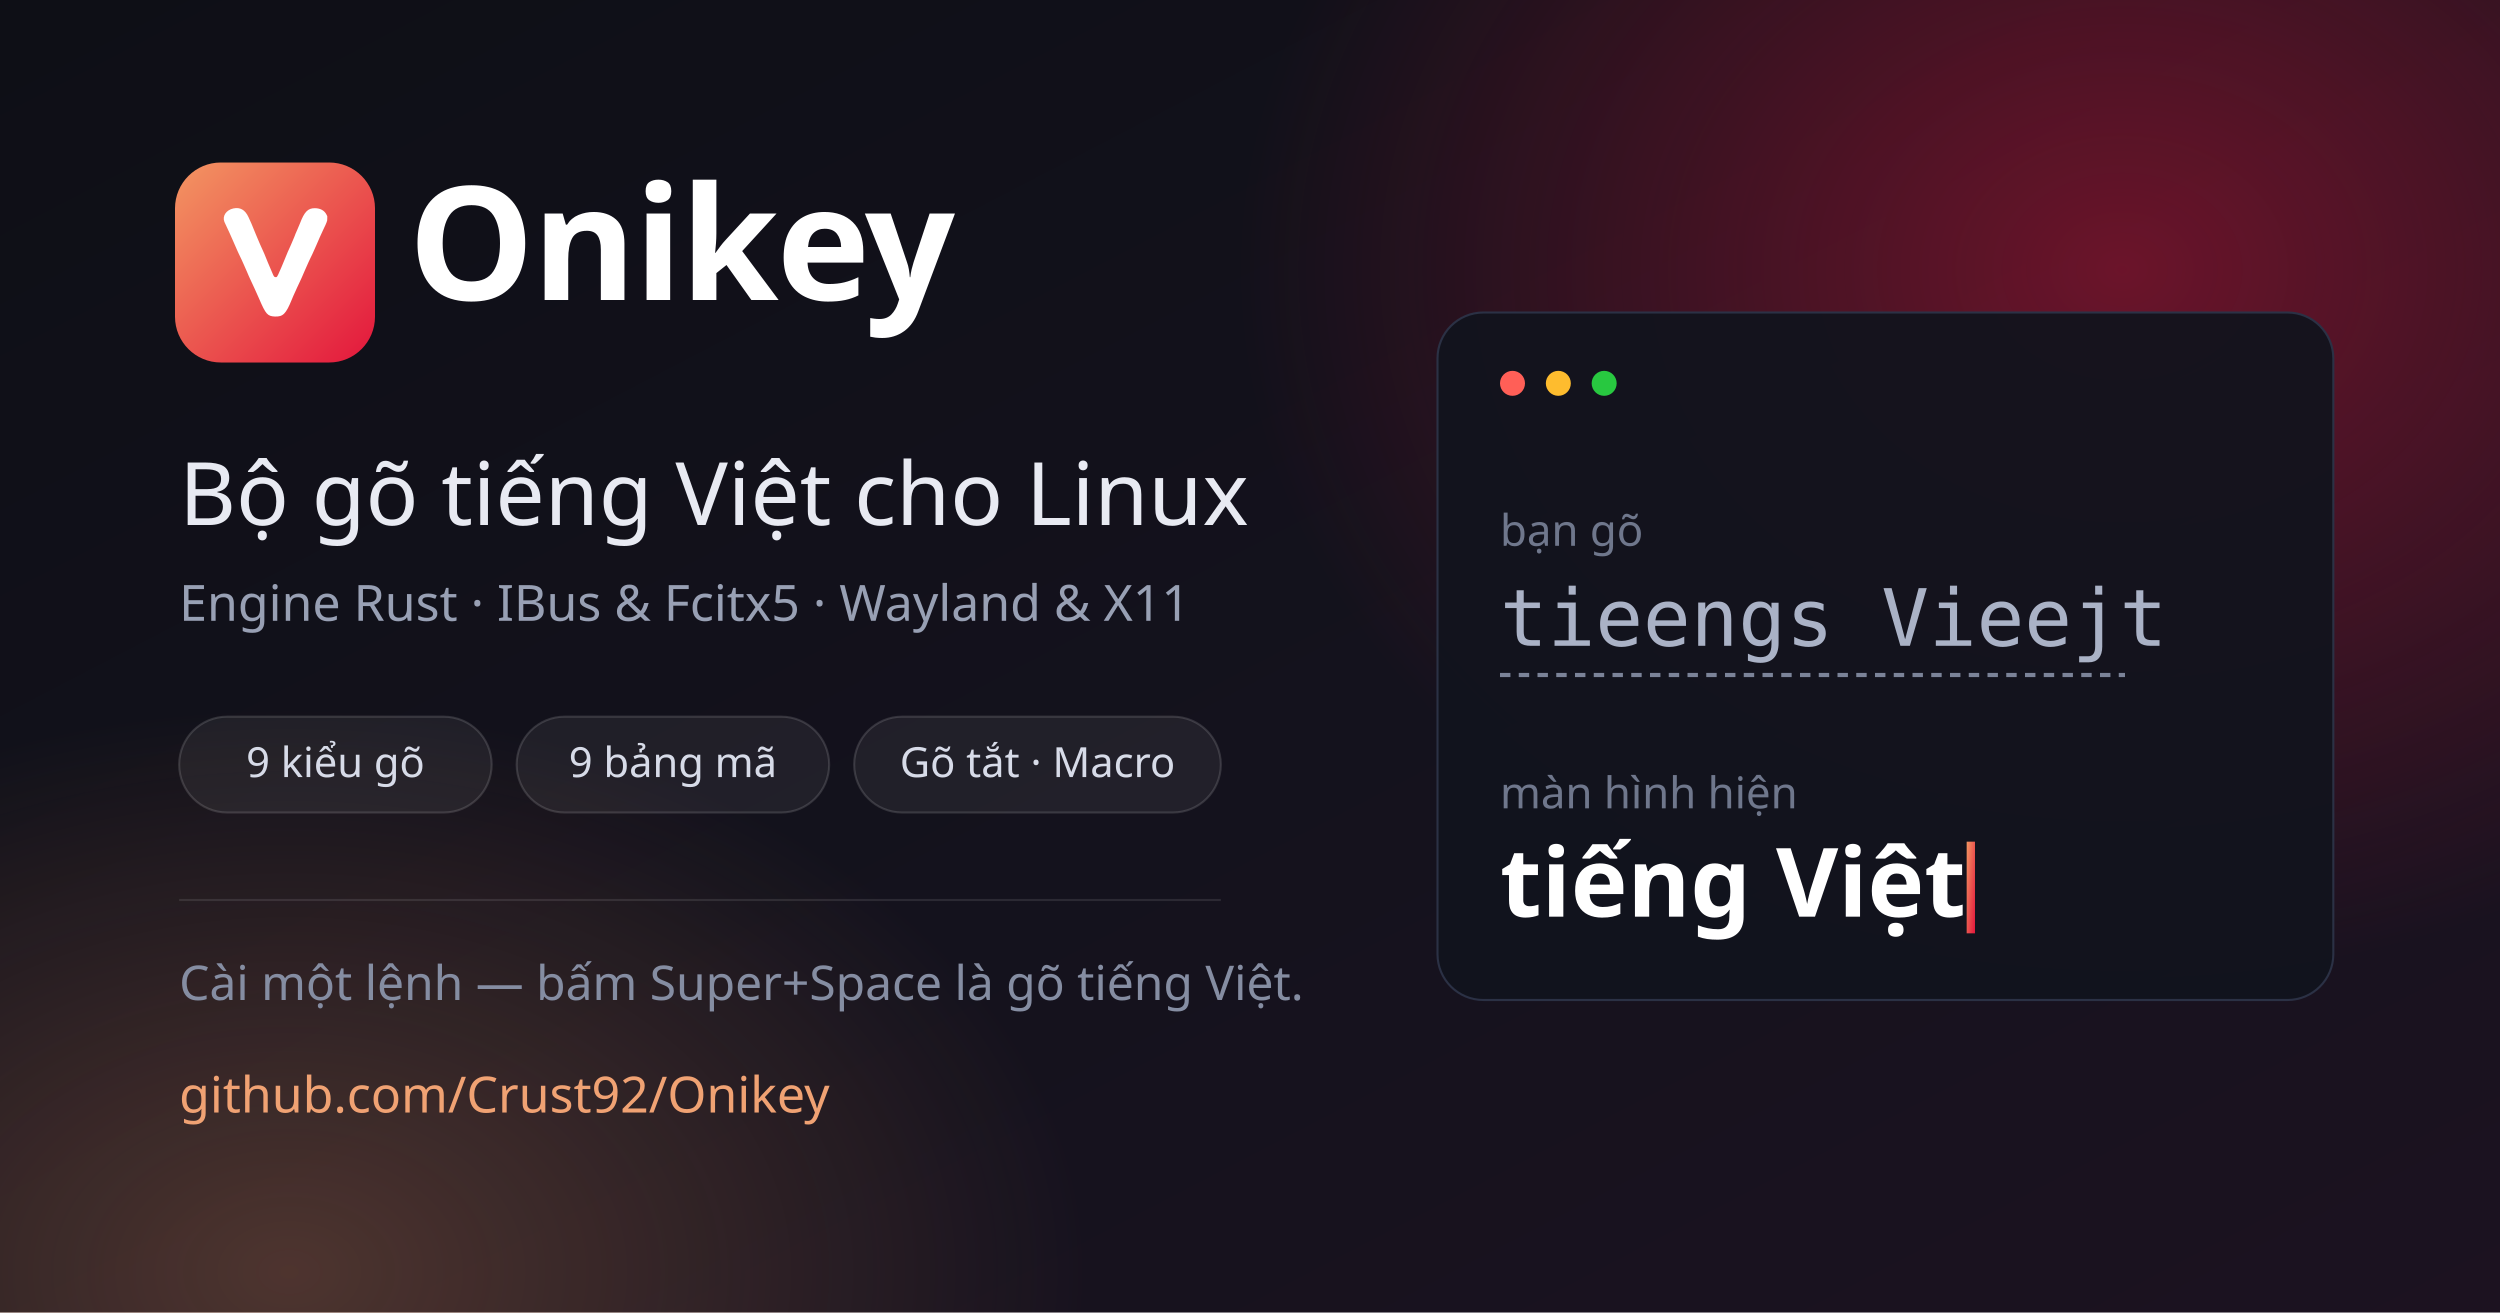
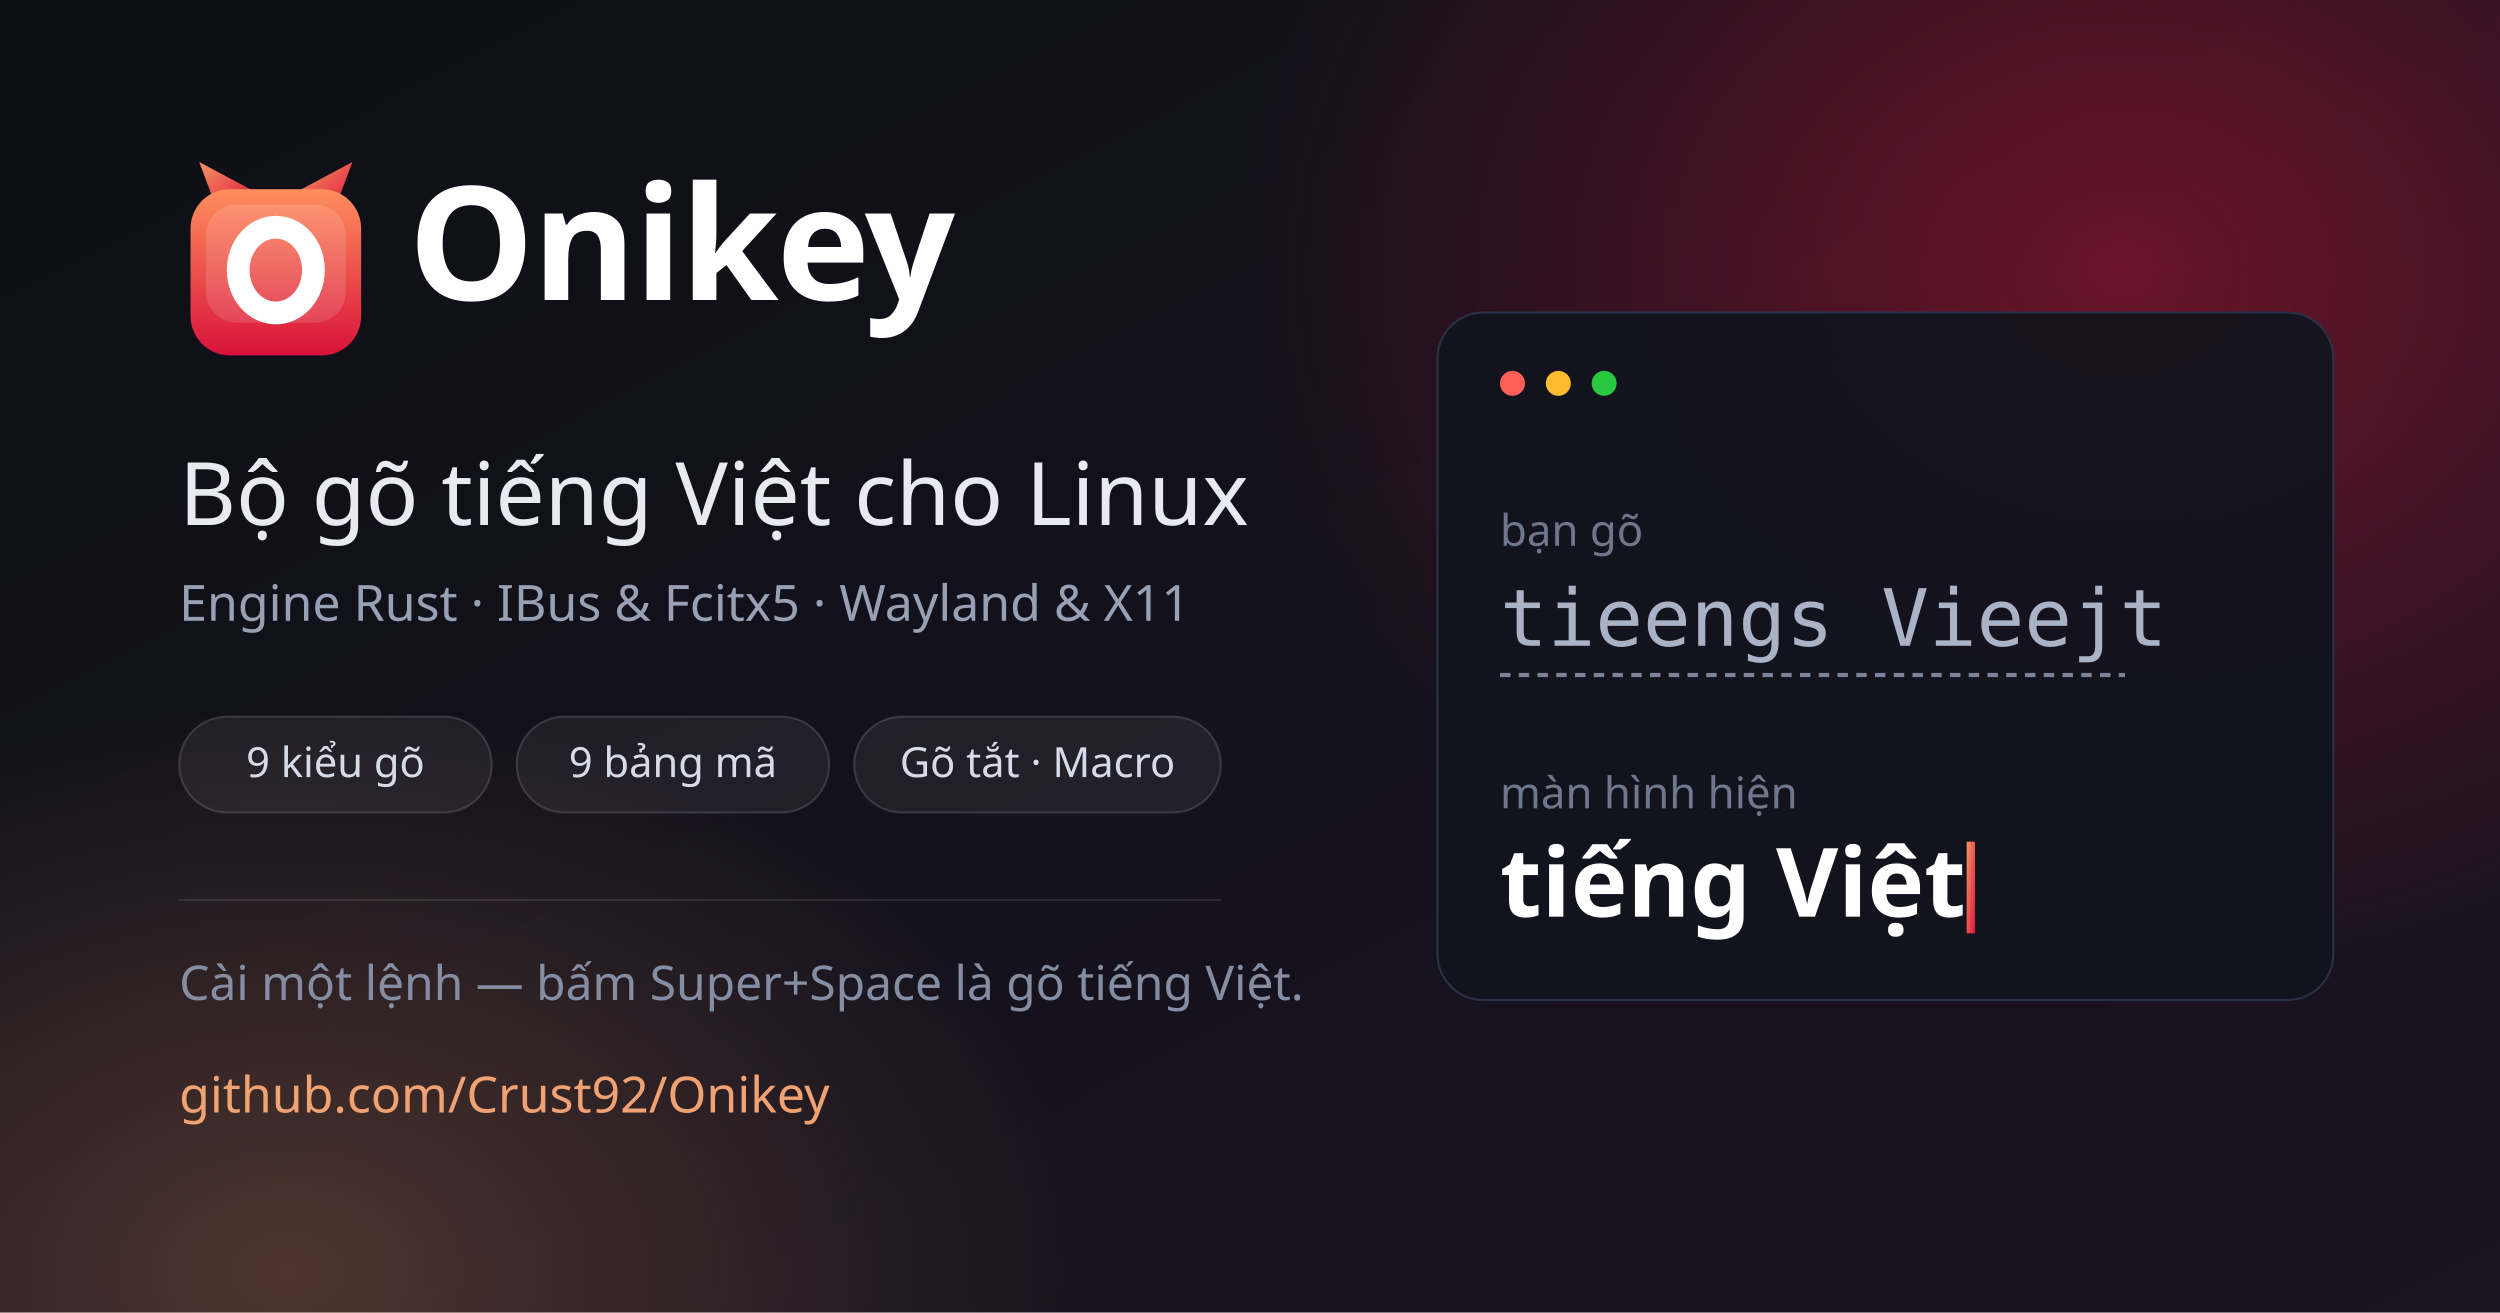
<svg xmlns="http://www.w3.org/2000/svg" width="1200" height="630" viewBox="0 0 1200 630" font-family="Ubuntu">
  <defs>
    <linearGradient id="bg" x1="0" y1="0" x2="1" y2="1">
      <stop offset="0" stop-color="#0e0f16" />
      <stop offset="0.55" stop-color="#14121d" />
      <stop offset="1" stop-color="#1c1220" />
    </linearGradient>
    <linearGradient id="accent" x1="0" y1="0" x2="1" y2="1">
      <stop offset="0" stop-color="#f39662" />
      <stop offset="1" stop-color="#e3163c" />
    </linearGradient>
    <radialGradient id="glow" cx="0.5" cy="0.5" r="0.5">
      <stop offset="0" stop-color="#e3163c" stop-opacity="0.42" />
      <stop offset="1" stop-color="#e3163c" stop-opacity="0" />
    </radialGradient>
    <radialGradient id="glow2" cx="0.5" cy="0.5" r="0.5">
      <stop offset="0" stop-color="#f39662" stop-opacity="0.26" />
      <stop offset="1" stop-color="#f39662" stop-opacity="0" />
    </radialGradient>
+     <linearGradient id="onikeyCap" x1="0" y1="0" x2="0" y2="1">
+       <stop offset="0" stop-color="#ff8f5e" />
+       <stop offset="1" stop-color="#d8123a" />
+     </linearGradient>
+     <linearGradient id="onikeyHorn" x1="0" y1="0" x2="1" y2="1">
+       <stop offset="0" stop-color="#f39662" />
+       <stop offset="1" stop-color="#e3163c" />
+     </linearGradient>
  </defs>
  <rect width="1200" height="630" fill="url(#bg)" />
  <ellipse cx="1020" cy="130" rx="430" ry="340" fill="url(#glow)" />
  <ellipse cx="140" cy="610" rx="380" ry="270" fill="url(#glow2)" />
-   <g transform="translate(84,78) scale(2.0)">
-     <rect width="48" height="48" rx="11" fill="url(#accent)" />
-     <g transform="matrix(.39686 0 0 .39686 -2.2501 -67.618)">
-       <path d="m41.029 198.15c-4.399 0.93-6.879 4.615-5.485 8.148 0.3 0.759 2.713 5.948 3.203 6.887 0.167 0.32 0.948 2.082 1.734 3.916 2.348 5.471 2.489 5.792 2.878 6.565 0.205 0.408 0.466 0.976 0.578 1.262 0.113 0.286 0.523 1.154 0.911 1.93 0.388 0.775 0.914 1.874 1.168 2.441 0.254 0.568 0.682 1.52 0.951 2.117 0.925 2.052 1.758 3.945 2.319 5.265 0.309 0.728 0.734 1.728 0.945 2.223s0.577 1.304 0.815 1.799c1.602 3.331 2.121 4.451 2.627 5.662 0.218 0.524 0.756 1.714 1.194 2.646 0.438 0.931 1.204 2.646 1.702 3.81 3.971 9.293 5.041 10.508 9.436 10.705 4.96 0.223 6.749-1.552 10.259-10.176 0.782-1.922 1.013-2.445 2.484-5.627 0.354-0.766 0.644-1.427 0.644-1.467 0-0.068 0.36-0.835 1.54-3.278 0.929-1.923 1.485-3.173 3.322-7.461 0.686-1.601 1.592-3.649 2.014-4.551s1.101-2.355 1.509-3.228c0.407-0.873 0.831-1.736 0.94-1.917 0.215-0.355 0.864-1.801 1.682-3.745 0.282-0.669 0.805-1.86 1.164-2.646 0.359-0.786 0.793-1.786 0.966-2.223 0.173-0.437 0.498-1.199 0.724-1.693 1.333-2.932 1.758-3.855 2.169-4.71 1.244-2.589 1.451-3.047 1.871-4.128 0.445-1.145 0.453-1.186 0.457-2.487l0.004-1.323-0.465-0.953c-1.222-2.504-3.761-3.899-7.102-3.902-4.138-3e-3 -6.29 2.203-8.929 9.156-0.465 1.225-1.299 3.197-1.806 4.271-0.536 1.134-1.136 2.592-1.7 4.128-0.374 1.017-1.06 2.63-1.959 4.604-0.305 0.669-0.826 1.836-1.157 2.593-0.332 0.757-0.66 1.471-0.728 1.587-0.135 0.229-0.372 0.802-2.182 5.292-0.657 1.63-1.421 3.463-1.698 4.075-0.276 0.611-0.706 1.587-0.955 2.17-1.594 3.731-1.736 3.935-2.684 3.831-0.617-0.068-0.944-0.421-1.44-1.556-1.437-3.285-2.607-6.026-3.139-7.355-0.233-0.582-0.736-1.82-1.117-2.752-0.381-0.931-0.81-1.979-0.951-2.328-0.142-0.349-0.49-1.135-0.773-1.746-1.189-2.57-1.694-3.686-1.694-3.746 0-0.035-0.172-0.432-0.382-0.884-0.447-0.959-0.844-1.892-1.43-3.361-0.232-0.582-0.584-1.415-0.781-1.852-0.197-0.437-0.786-1.865-1.308-3.175-1.3-3.26-1.605-3.963-3.299-7.62-2.002-4.32-5.008-6.046-9.044-5.192" fill="#ffffff" fill-rule="evenodd" />
-     </g>
+   <g transform="translate(82,74) scale(2.1)">
+     <path d="M10.5 12.5 L6.5 1.8 L18.5 8.2 Z" fill="url(#onikeyHorn)" />
+     <path d="M37.5 12.5 L41.5 1.8 L29.5 8.2 Z" fill="url(#onikeyHorn)" />
+     <rect x="4.5" y="8" width="39" height="38" rx="9" fill="url(#onikeyCap)" />
+     <rect x="8" y="11.5" width="32" height="27" rx="7" fill="#ffffff" fill-opacity="0.13" />
+     <ellipse cx="24" cy="26.5" rx="8.6" ry="9.8" fill="none" stroke="#ffffff" stroke-width="5.2" />
  </g>
  <text x="196" y="144" font-size="76" font-weight="700" fill="#ffffff" letter-spacing="-1">Onikey</text>
  <text x="86" y="252" font-size="42" font-weight="500" fill="#e8eaf2">Bộ gõ tiếng Việt cho Linux</text>
  <text x="86" y="298" font-size="24" fill="#98a0b4">Engine Rust · IBus &amp; Fcitx5 · Wayland &amp; X11</text>
  <g font-size="20" fill="#d7dbe8">
    <rect x="86" y="344" width="150" height="46" rx="23" fill="#ffffff" fill-opacity="0.06" stroke="#ffffff" stroke-opacity="0.14" />
    <text x="161.0" y="373" text-anchor="middle">9 kiểu gõ</text>
    <rect x="248" y="344" width="150" height="46" rx="23" fill="#ffffff" fill-opacity="0.06" stroke="#ffffff" stroke-opacity="0.14" />
    <text x="323.0" y="373" text-anchor="middle">9 bảng mã</text>
    <rect x="410" y="344" width="176" height="46" rx="23" fill="#ffffff" fill-opacity="0.06" stroke="#ffffff" stroke-opacity="0.14" />
    <text x="498.0" y="373" text-anchor="middle">Gõ tắt · Macro</text>
  </g>
  <line x1="86" y1="432" x2="586" y2="432" stroke="#ffffff" stroke-opacity="0.10" />
  <text x="86" y="480" font-size="23" fill="#858da2">Cài một lệnh — bấm Super+Space là gõ tiếng Việt.</text>
  <text x="86" y="534" font-size="24" font-weight="500" fill="#f0a273">github.com/Crust92/Onikey</text>
  <g transform="translate(690,150)">
    <rect x="0" y="0" width="430" height="330" rx="22" fill="#12141d" fill-opacity="0.94" stroke="#2b3145" />
    <g transform="translate(28,26)">
      <circle cx="8" cy="8" r="6" fill="#ff5f57" />
      <circle cx="30" cy="8" r="6" fill="#febc2e" />
      <circle cx="52" cy="8" r="6" fill="#28c840" />
    </g>
    <text x="30" y="112" font-size="21" fill="#6f778c">bạn gõ</text>
    <text x="30" y="160" font-size="38" font-weight="500" fill="#aab2c6" font-family="Ubuntu Mono, monospace">tieengs Vieejt</text>
    <line x1="30" y1="174" x2="330" y2="174" stroke="#7b8398" stroke-width="2" stroke-dasharray="5 4" />
    <text x="30" y="238" font-size="21" fill="#6f778c">màn hình hiện</text>
    <text x="30" y="290" font-size="46" font-weight="700" fill="#ffffff">tiếng Việt</text>
    <rect x="254" y="254" width="4" height="44" fill="url(#accent)" />
  </g>
</svg>
